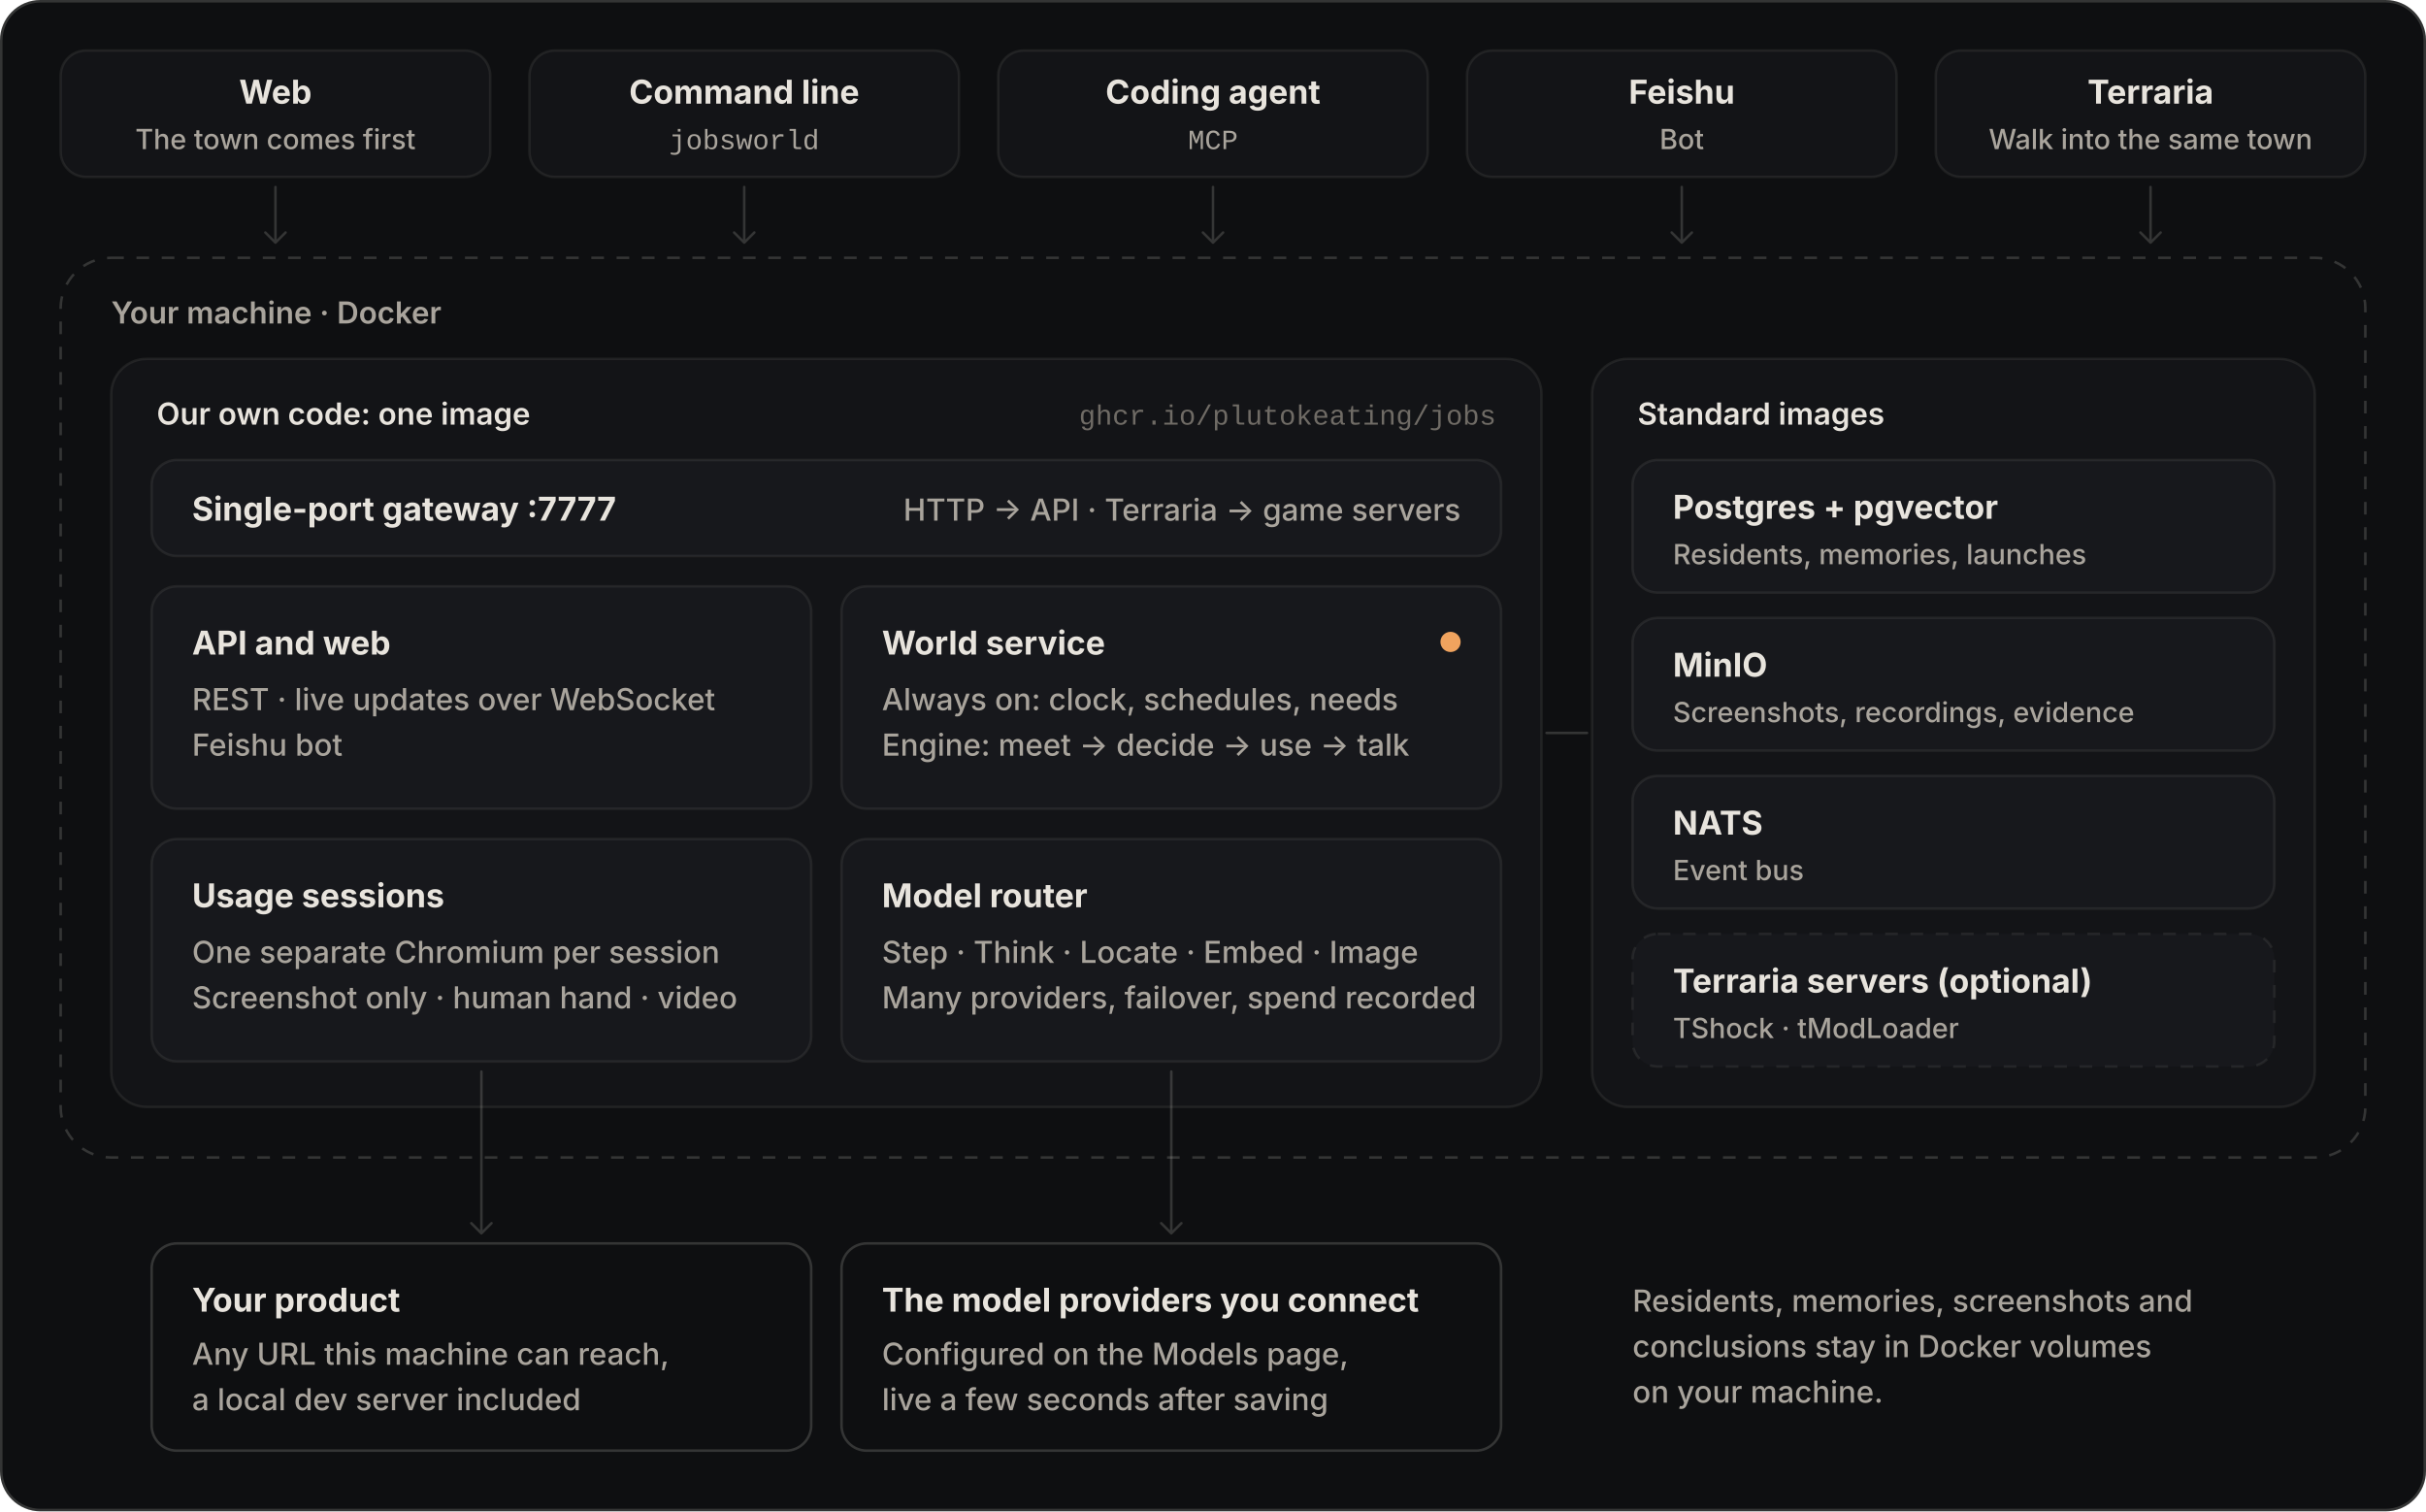
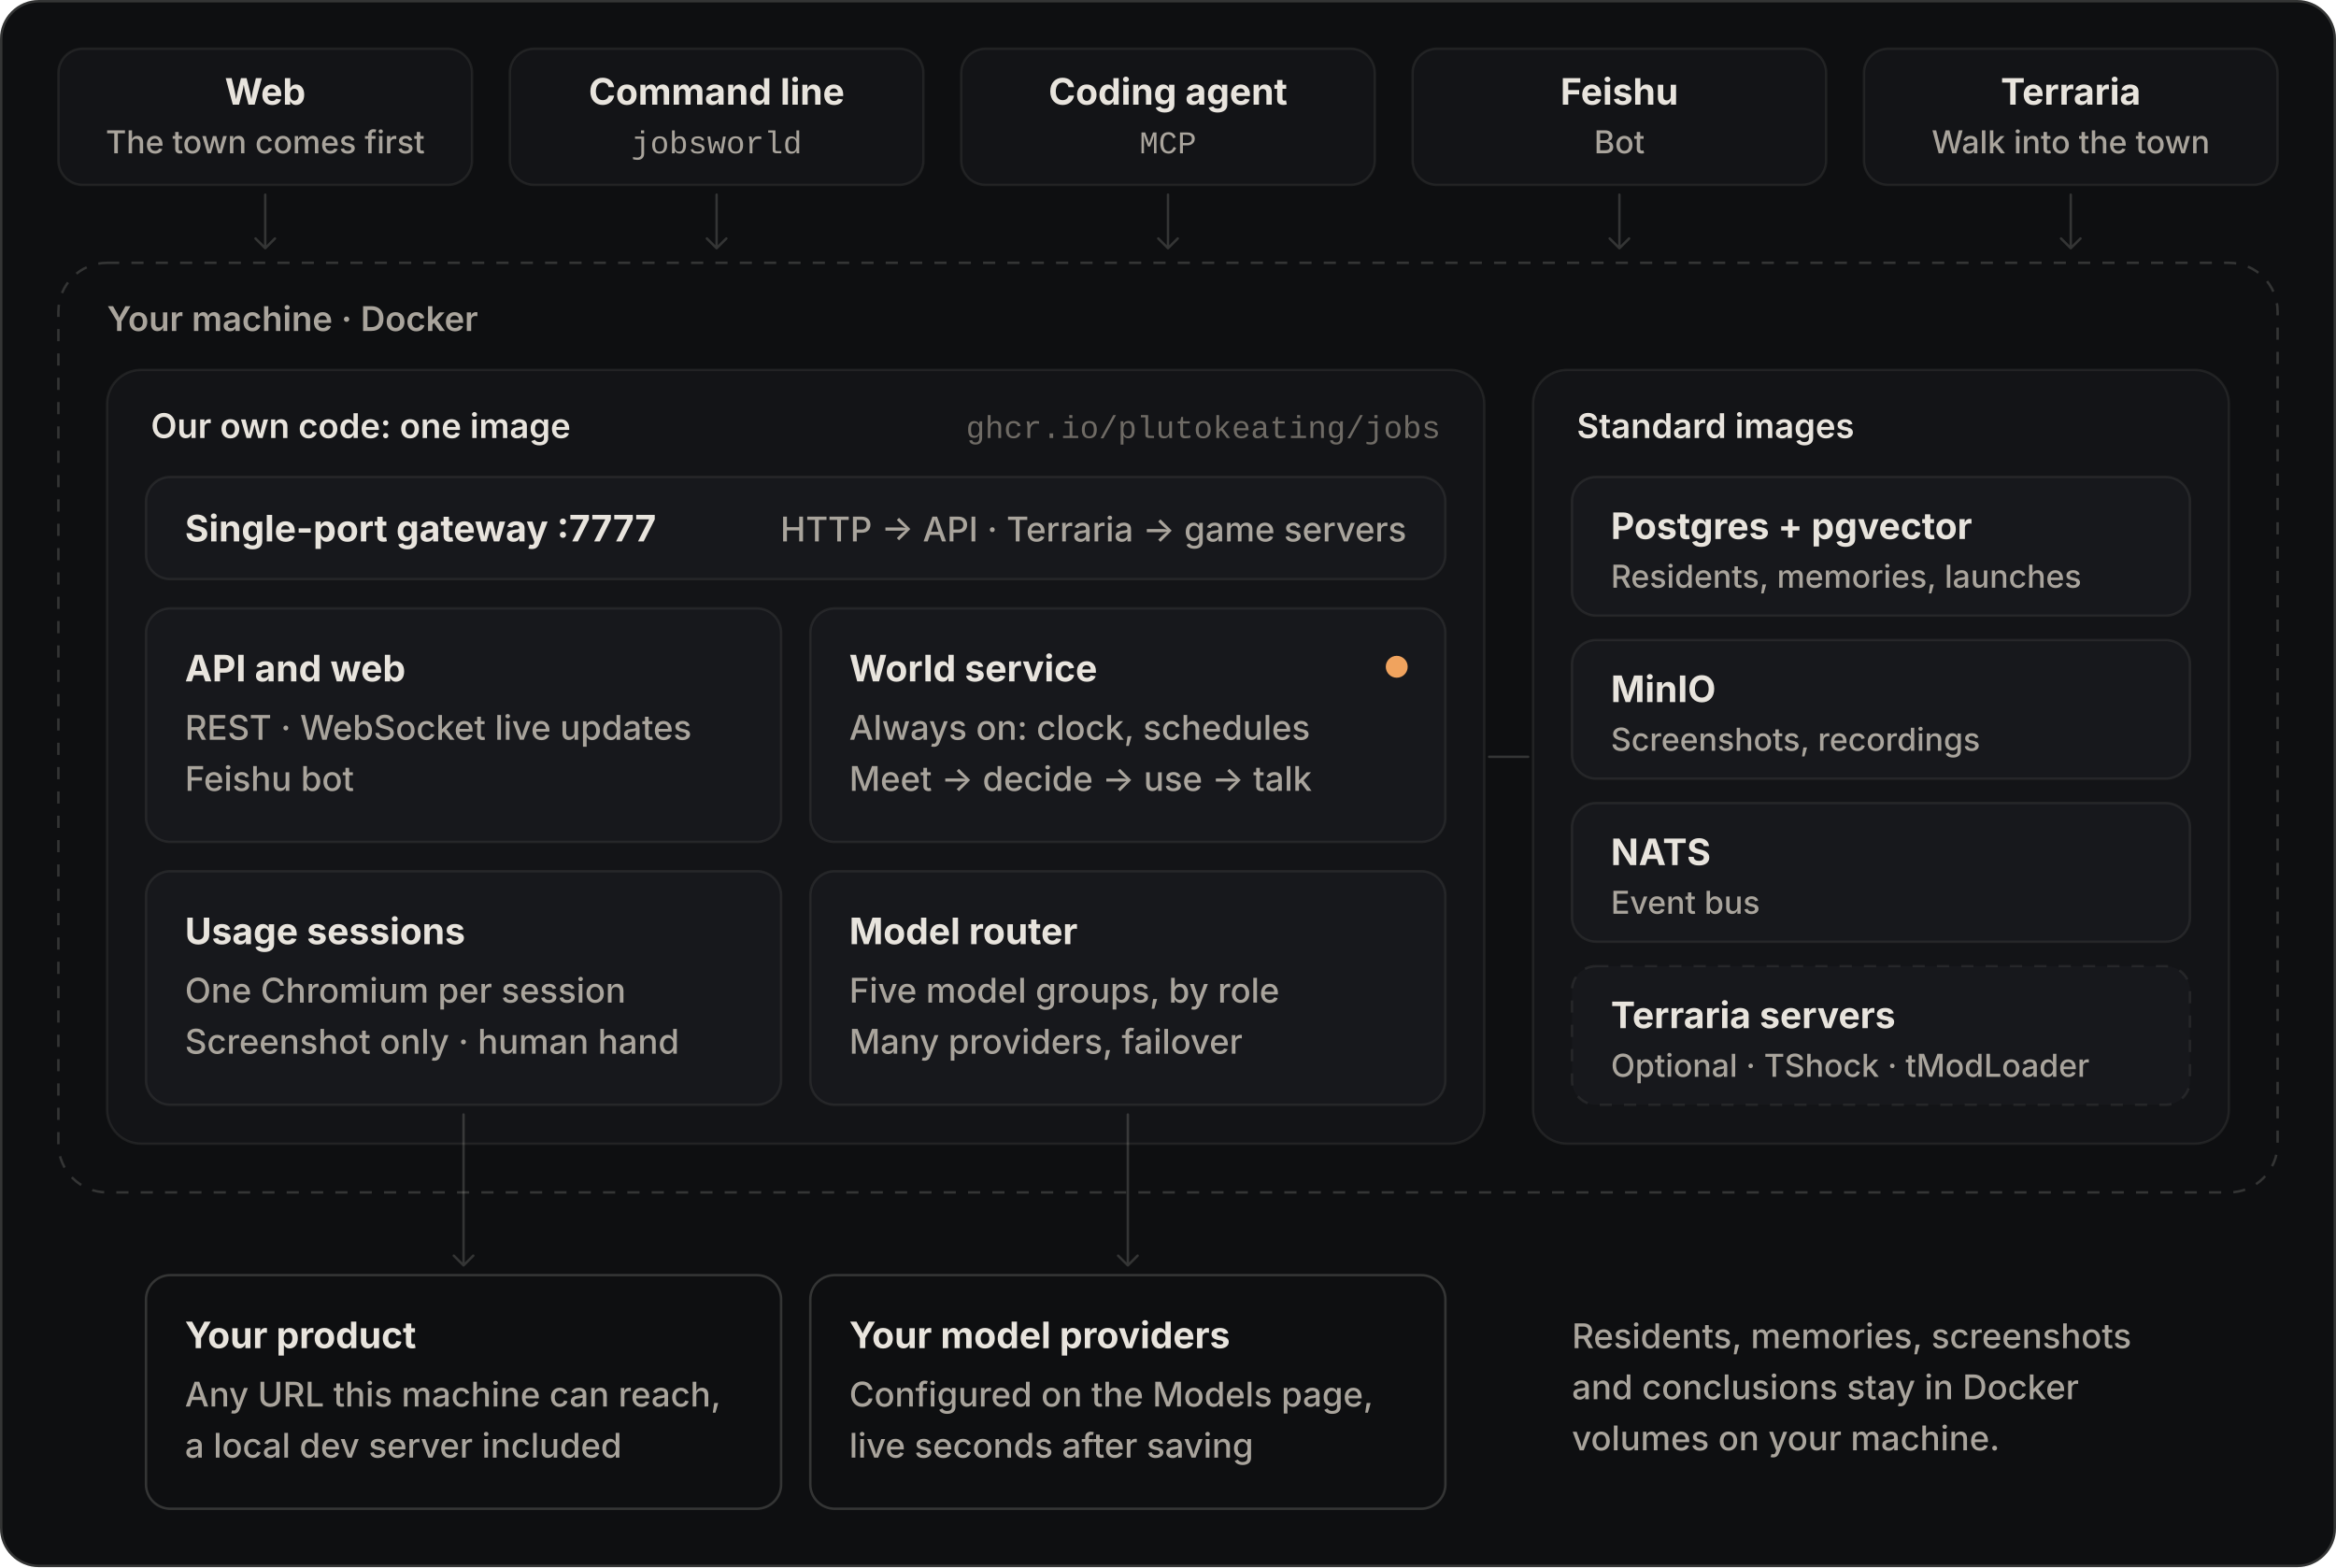
- <svg xmlns="http://www.w3.org/2000/svg" class="fig fig-stack" viewBox="0 0 960 598" width="960" height="598" role="img" aria-label="How Jobs is put together: the web page, the command line, coding agents, Feishu and Terraria are five ways into the same capabilities; our own code ships as one image (single-port gateway, API and web, world service, usage sessions, model router) next to standard images (Postgres, MinIO, NATS, optional game servers); everything runs on your own machine and reaches out only to your product and the model providers you connect." xml:lang="en">
-   <style>.fig text{font-family:Inter,ui-sans-serif,system-ui,-apple-system,"Segoe UI","PingFang SC","Hiragino Sans GB","Microsoft YaHei","Noto Sans CJK SC","Noto Sans SC",sans-serif}.fig .t{fill:#e8e4dd;font-size:13px;font-weight:450}.fig .t-d{fill:#e8e4dd}.fig .t-m{fill:#a9a49c}.fig .t-s{fill:#6f6b65}.fig .t-inv{fill:#0e0f11}.fig .t-link{fill:#cfd8d5}.fig .t-danger{fill:#c97c7c}.fig .t-mono{font-family:ui-monospace,SFMono-Regular,Menlo,Consolas,"Liberation Mono","Noto Sans Mono CJK SC",monospace}.fig .t-sb{font-weight:600}.fig .t-b{font-weight:700}.fig .t-mid{text-anchor:middle}.fig .t-end{text-anchor:end}.fig .t-num{font-variant-numeric:tabular-nums}.fig .t-8{font-size:8px}.fig .t-10{font-size:10px}.fig .t-11{font-size:11px}.fig .t-12{font-size:12px}.fig .t-13{font-size:13px}.fig .t-14{font-size:14px}.fig .t-15{font-size:15px}.fig .t-17{font-size:17px}.fig .t-19{font-size:19px}.fig .t-22{font-size:22px}.fig .t-24{font-size:24px;letter-spacing:-0.01em}.fig .t-60{font-size:60px;letter-spacing:-0.03em}.fig .f-bg,.fig .f-card{fill:#0e0f11}.fig .f-raised{fill:#131417}.fig .f-surface{fill:#17181c}.fig .f-hover{fill:#1d1e23}.fig .f-fg{fill:#e8e4dd}.fig .f-muted{fill:#a9a49c}.fig .f-subtle{fill:#6f6b65}.fig .f-sage{fill:#7d8f8a}.fig .f-avatar{fill:#6f6b65}.fig .f-accent{fill:#f0a35e}.fig .f-accent-soft{fill:rgb(240 163 94 / 0.12)}.fig .f-danger{fill:#c97c7c}.fig .no-fill{fill:none}.fig .s-line{stroke:rgb(232 228 221 / 0.08)}.fig .s-strong{stroke:rgb(232 228 221 / 0.18)}.fig .s-muted{stroke:#6f6b65}.fig .s-fg{stroke:#e8e4dd}.fig .s-sage{stroke:#7d8f8a}.fig .s-accent{stroke:#f0a35e;stroke-width:1.5}.fig .s-danger{stroke:#c97c7c}.fig .s-card{stroke:#0e0f11;stroke-width:2}.fig .sw-2{stroke-width:2}.fig .dashed{stroke-dasharray:5 5}.fig .faint{opacity:0.45}.fig path,.fig line{stroke-linecap:round;stroke-linejoin:round}.fig .dot{fill:none;stroke-width:4.6;stroke-linecap:round}.fig .dot-off{stroke:rgb(232 228 221 / 0.18)}.fig .dot-on{stroke:#7d8f8a}.fig .now{opacity:0}.fig-n3 .now{animation:fig-now-3 7.8s cubic-bezier(0.2,0,0,1) infinite}.fig-n4 .now{animation:fig-now-4 10.4s cubic-bezier(0.2,0,0,1) infinite}.fig-n7 .now{animation:fig-now-7 18.2s cubic-bezier(0.2,0,0,1) infinite}.fig .now-2{animation-delay:2.6s}.fig .now-3{animation-delay:5.2s}.fig .now-4{animation-delay:7.8s}.fig .now-5{animation-delay:10.4s}.fig .now-6{animation-delay:13s}.fig .now-7{animation-delay:15.6s}@keyframes fig-now-3{0%{opacity:0}4%,29%{opacity:1}33.3%,100%{opacity:0}}@keyframes fig-now-4{0%{opacity:0}3%,22%{opacity:1}25%,100%{opacity:0}}@keyframes fig-now-7{0%{opacity:0}1.8%,12.5%{opacity:1}14.28%,100%{opacity:0}}.fig .ripple{opacity:0.5;transform-box:fill-box;transform-origin:center;animation:fig-ripple 2.6s cubic-bezier(0.2,0,0,1) infinite}@keyframes fig-ripple{0%{opacity:0.9;transform:scale(0.4)}70%,100%{opacity:0;transform:scale(1.5)}}.fig .breath{animation:fig-breath 5000ms cubic-bezier(0.45,0,0.55,1) infinite}@keyframes fig-breath{0%,100%{opacity:0.35}50%{opacity:1}}.fig .tw{animation:fig-twinkle 9s cubic-bezier(0.45,0,0.55,1) infinite}.fig .tw-2{animation-delay:-2.2s}.fig .tw-3{animation-delay:-4.6s}.fig .tw-4{animation-delay:-6.9s}@keyframes fig-twinkle{0%,38%,100%{opacity:1}46%,72%{opacity:0.12}80%{opacity:1}}.fig .px-a{fill:#7d8f8a}.fig .px-b{fill:#c2cfcb}.fig .px-lit{fill:#f0a35e}.fig .px-dim{fill:#0e0f11;opacity:.5}@media (prefers-reduced-motion:reduce){.fig *{animation:none!important}}</style>
+ <svg xmlns="http://www.w3.org/2000/svg" class="fig fig-stack" viewBox="0 0 960 644" width="960" height="644" role="img" aria-label="How Jobs is put together: the web page, the command line, coding agents, Feishu and Terraria are five ways into the same capabilities; our own code ships as one image (single-port gateway, API and web, world service, usage sessions, model router) next to standard images (Postgres, MinIO, NATS, optional game servers); everything runs on your own machine and reaches out only to your product and the model providers you connect." xml:lang="en">
+   <style>.fig text{font-family:Inter,ui-sans-serif,system-ui,-apple-system,"Segoe UI","PingFang SC","Hiragino Sans GB","Microsoft YaHei","Noto Sans CJK SC","Noto Sans SC",sans-serif}.fig .t{fill:#e8e4dd;font-size:13px;font-weight:450}.fig .t-d{fill:#e8e4dd}.fig .t-m{fill:#a9a49c}.fig .t-s{fill:#6f6b65}.fig .t-inv{fill:#0e0f11}.fig .t-link{fill:#cfd8d5}.fig .t-danger{fill:#c97c7c}.fig .t-mono{font-family:ui-monospace,SFMono-Regular,Menlo,Consolas,"Liberation Mono","Noto Sans Mono CJK SC",monospace}.fig .t-sb{font-weight:600}.fig .t-b{font-weight:700}.fig .t-mid{text-anchor:middle}.fig .t-end{text-anchor:end}.fig .t-num{font-variant-numeric:tabular-nums}.fig .t-9{font-size:9px}.fig .t-11{font-size:11px}.fig .t-12{font-size:12px}.fig .t-13{font-size:13px}.fig .t-14{font-size:14px}.fig .t-15{font-size:15px}.fig .t-16{font-size:16px}.fig .t-19{font-size:19px}.fig .t-24{font-size:24px;letter-spacing:-0.01em}.fig .t-60{font-size:60px;letter-spacing:-0.03em}.fig .f-bg,.fig .f-card{fill:#0e0f11}.fig .f-raised{fill:#131417}.fig .f-surface{fill:#17181c}.fig .f-hover{fill:#1d1e23}.fig .f-fg{fill:#e8e4dd}.fig .f-muted{fill:#a9a49c}.fig .f-subtle{fill:#6f6b65}.fig .f-sage{fill:#7d8f8a}.fig .f-avatar{fill:#6f6b65}.fig .f-accent{fill:#f0a35e}.fig .f-accent-soft{fill:rgb(240 163 94 / 0.12)}.fig .f-danger{fill:#c97c7c}.fig .no-fill{fill:none}.fig .s-line{stroke:rgb(232 228 221 / 0.08)}.fig .s-strong{stroke:rgb(232 228 221 / 0.18)}.fig .s-muted{stroke:#6f6b65}.fig .s-fg{stroke:#e8e4dd}.fig .s-sage{stroke:#7d8f8a}.fig .s-accent{stroke:#f0a35e;stroke-width:1.5}.fig .s-danger{stroke:#c97c7c}.fig .s-card{stroke:#0e0f11;stroke-width:2}.fig .sw-2{stroke-width:2}.fig .dashed{stroke-dasharray:5 5}.fig .faint{opacity:0.45}.fig path,.fig line{stroke-linecap:round;stroke-linejoin:round}.fig .dot{fill:none;stroke-width:4.6;stroke-linecap:round}.fig .dot-off{stroke:rgb(232 228 221 / 0.18)}.fig .dot-on{stroke:#7d8f8a}.fig .now{opacity:0}.fig-n3 .now{animation:fig-now-3 7.8s cubic-bezier(0.2,0,0,1) infinite}.fig-n4 .now{animation:fig-now-4 10.4s cubic-bezier(0.2,0,0,1) infinite}.fig-n7 .now{animation:fig-now-7 18.2s cubic-bezier(0.2,0,0,1) infinite}.fig .now-2{animation-delay:2.6s}.fig .now-3{animation-delay:5.2s}.fig .now-4{animation-delay:7.8s}.fig .now-5{animation-delay:10.4s}.fig .now-6{animation-delay:13s}.fig .now-7{animation-delay:15.6s}@keyframes fig-now-3{0%{opacity:0}4%,29%{opacity:1}33.3%,100%{opacity:0}}@keyframes fig-now-4{0%{opacity:0}3%,22%{opacity:1}25%,100%{opacity:0}}@keyframes fig-now-7{0%{opacity:0}1.8%,12.5%{opacity:1}14.28%,100%{opacity:0}}.fig .ripple{opacity:0.5;transform-box:fill-box;transform-origin:center;animation:fig-ripple 2.6s cubic-bezier(0.2,0,0,1) infinite}@keyframes fig-ripple{0%{opacity:0.9;transform:scale(0.4)}70%,100%{opacity:0;transform:scale(1.5)}}.fig .breath{animation:fig-breath 5000ms cubic-bezier(0.45,0,0.55,1) infinite}@keyframes fig-breath{0%,100%{opacity:0.35}50%{opacity:1}}.fig .tw{animation:fig-twinkle 9s cubic-bezier(0.45,0,0.55,1) infinite}.fig .tw-2{animation-delay:-2.2s}.fig .tw-3{animation-delay:-4.6s}.fig .tw-4{animation-delay:-6.9s}@keyframes fig-twinkle{0%,38%,100%{opacity:1}46%,72%{opacity:0.12}80%{opacity:1}}.fig .px-a{fill:#7d8f8a}.fig .px-b{fill:#c2cfcb}.fig .px-lit{fill:#f0a35e}.fig .px-dim{fill:#0e0f11;opacity:.5}@media (prefers-reduced-motion:reduce){.fig *{animation:none!important}}</style>
  <defs>
    <clipPath id="fig-card">
-       <rect width="960" height="598" rx="16" />
+       <rect width="960" height="644" rx="16" />
    </clipPath>
  </defs>
  <g clip-path="url(#fig-card)">
-     <rect width="960" height="598" fill="#0e0f11" />
-     <rect x="24" y="20" width="170" height="50" rx="10" class="f-raised s-line" />
-     <text x="109" y="41" class="t t-d t-b t-13 t-mid">Web</text>
-     <text x="109" y="59" class="t t-m t-11 t-mid">The town comes first</text>
-     <path d="M109 74L109 96M105 92L109 96L113 92" class="s-strong no-fill" />
-     <rect x="209.5" y="20" width="170" height="50" rx="10" class="f-raised s-line" />
-     <text x="294.5" y="41" class="t t-d t-b t-13 t-mid">Command line</text>
-     <text x="294.5" y="59" class="t t-m t-11 t-mid t-mono">jobsworld</text>
-     <path d="M294.5 74L294.5 96M290.5 92L294.5 96L298.5 92" class="s-strong no-fill" />
-     <rect x="395" y="20" width="170" height="50" rx="10" class="f-raised s-line" />
-     <text x="480" y="41" class="t t-d t-b t-13 t-mid">Coding agent</text>
-     <text x="480" y="59" class="t t-m t-11 t-mid t-mono">MCP</text>
-     <path d="M480 74L480 96M476 92L480 96L484 92" class="s-strong no-fill" />
-     <rect x="580.5" y="20" width="170" height="50" rx="10" class="f-raised s-line" />
-     <text x="665.5" y="41" class="t t-d t-b t-13 t-mid">Feishu</text>
-     <text x="665.5" y="59" class="t t-m t-11 t-mid">Bot</text>
-     <path d="M665.5 74L665.5 96M661.5 92L665.5 96L669.5 92" class="s-strong no-fill" />
-     <rect x="766" y="20" width="170" height="50" rx="10" class="f-raised s-line" />
-     <text x="851" y="41" class="t t-d t-b t-13 t-mid">Terraria</text>
-     <text x="851" y="59" class="t t-m t-11 t-mid">Walk into the same town</text>
-     <path d="M851 74L851 96M847 92L851 96L855 92" class="s-strong no-fill" />
-     <rect x="24" y="102" width="912" height="356" rx="20" class="no-fill s-strong dashed" />
-     <text x="44" y="128" class="t t-m t-sb t-12">Your machine · Docker</text>
-     <rect x="44" y="142" width="566" height="296" rx="14" class="f-raised s-line" />
-     <text x="62" y="168" class="t t-d t-sb t-12">Our own code: one image</text>
-     <text x="592" y="168" class="t t-s t-11 t-mono t-end">ghcr.io/plutokeating/jobs</text>
-     <rect x="60" y="182" width="534" height="38" rx="10" class="f-surface s-line" />
-     <text x="76" y="206" class="t t-d t-b t-13">Single-port gateway :7777</text>
-     <text x="578" y="206" class="t t-m t-12 t-end">HTTP → API · Terraria → game servers</text>
-     <rect x="60" y="232" width="261" height="88" rx="10" class="f-surface s-line" />
-     <text x="76" y="259" class="t t-d t-b t-13">API and web</text>
-     <text x="76" y="281" class="t t-m t-12">REST · live updates over WebSocket</text>
-     <text x="76" y="299" class="t t-m t-12">Feishu bot</text>
-     <rect x="333" y="232" width="261" height="88" rx="10" class="f-surface s-line" />
-     <text x="349" y="259" class="t t-d t-b t-13">World service</text>
-     <text x="349" y="281" class="t t-m t-12">Always on: clock, schedules, needs</text>
-     <text x="349" y="299" class="t t-m t-12">Engine: meet → decide → use → talk</text>
-     <circle cx="574" cy="254" r="4" class="f-accent breath" />
-     <rect x="60" y="332" width="261" height="88" rx="10" class="f-surface s-line" />
-     <text x="76" y="359" class="t t-d t-b t-13">Usage sessions</text>
-     <text x="76" y="381" class="t t-m t-12">One separate Chromium per session</text>
-     <text x="76" y="399" class="t t-m t-12">Screenshot only · human hand · video</text>
-     <rect x="333" y="332" width="261" height="88" rx="10" class="f-surface s-line" />
-     <text x="349" y="359" class="t t-d t-b t-13">Model router</text>
-     <text x="349" y="381" class="t t-m t-12">Step · Think · Locate · Embed · Image</text>
-     <text x="349" y="399" class="t t-m t-12">Many providers, failover, spend recorded</text>
-     <rect x="630" y="142" width="286" height="296" rx="14" class="f-raised s-line" />
-     <text x="648" y="168" class="t t-d t-sb t-12">Standard images</text>
-     <rect x="646" y="182" width="254" height="52.5" rx="10" class="f-surface s-line" />
-     <text x="662" y="205.25" class="t t-d t-b t-13">Postgres + pgvector</text>
-     <text x="662" y="223.25" class="t t-m t-11">Residents, memories, launches</text>
-     <rect x="646" y="244.5" width="254" height="52.5" rx="10" class="f-surface s-line" />
-     <text x="662" y="267.75" class="t t-d t-b t-13">MinIO</text>
-     <text x="662" y="285.75" class="t t-m t-11">Screenshots, recordings, evidence</text>
-     <rect x="646" y="307" width="254" height="52.5" rx="10" class="f-surface s-line" />
-     <text x="662" y="330.25" class="t t-d t-b t-13">NATS</text>
-     <text x="662" y="348.25" class="t t-m t-11">Event bus</text>
-     <rect x="646" y="369.5" width="254" height="52.5" rx="10" class="f-surface s-line dashed" />
-     <text x="662" y="392.75" class="t t-d t-b t-13">Terraria servers (optional)</text>
-     <text x="662" y="410.75" class="t t-m t-11">TShock · tModLoader</text>
-     <path d="M612 290h16" class="s-strong no-fill" />
-     <path d="M190.5 424L190.5 488M186.5 484L190.5 488L194.5 484" class="s-strong no-fill" />
-     <path d="M463.5 424L463.5 488M459.5 484L463.5 488L467.5 484" class="s-strong no-fill" />
-     <rect x="60" y="492" width="261" height="82" rx="10" class="no-fill s-strong" />
-     <text x="76" y="519" class="t t-d t-b t-13">Your product</text>
-     <text x="76" y="540" class="t t-m t-12">Any URL this machine can reach,</text>
-     <text x="76" y="558" class="t t-m t-12">a local dev server included</text>
-     <rect x="333" y="492" width="261" height="82" rx="10" class="no-fill s-strong" />
-     <text x="349" y="519" class="t t-d t-b t-13">The model providers you connect</text>
-     <text x="349" y="540" class="t t-m t-12">Configured on the Models page,</text>
-     <text x="349" y="558" class="t t-m t-12">live a few seconds after saving</text>
-     <text x="646" y="519" class="t t-m t-12">Residents, memories, screenshots and</text>
-     <text x="646" y="537" class="t t-m t-12">conclusions stay in Docker volumes</text>
-     <text x="646" y="555" class="t t-m t-12">on your machine.</text>
+     <rect width="960" height="644" fill="#0e0f11" />
+     <rect x="24" y="20" width="170" height="56" rx="10" class="f-raised s-line" />
+     <text x="109" y="43" class="t t-d t-b t-15 t-mid">Web</text>
+     <text x="109" y="63" class="t t-m t-13 t-mid">The town comes first</text>
+     <path d="M109 80L109 102M105 98L109 102L113 98" class="s-strong no-fill" />
+     <rect x="209.5" y="20" width="170" height="56" rx="10" class="f-raised s-line" />
+     <text x="294.5" y="43" class="t t-d t-b t-15 t-mid">Command line</text>
+     <text x="294.5" y="63" class="t t-m t-13 t-mid t-mono">jobsworld</text>
+     <path d="M294.5 80L294.5 102M290.5 98L294.5 102L298.5 98" class="s-strong no-fill" />
+     <rect x="395" y="20" width="170" height="56" rx="10" class="f-raised s-line" />
+     <text x="480" y="43" class="t t-d t-b t-15 t-mid">Coding agent</text>
+     <text x="480" y="63" class="t t-m t-13 t-mid t-mono">MCP</text>
+     <path d="M480 80L480 102M476 98L480 102L484 98" class="s-strong no-fill" />
+     <rect x="580.5" y="20" width="170" height="56" rx="10" class="f-raised s-line" />
+     <text x="665.5" y="43" class="t t-d t-b t-15 t-mid">Feishu</text>
+     <text x="665.5" y="63" class="t t-m t-13 t-mid">Bot</text>
+     <path d="M665.5 80L665.5 102M661.5 98L665.5 102L669.5 98" class="s-strong no-fill" />
+     <rect x="766" y="20" width="170" height="56" rx="10" class="f-raised s-line" />
+     <text x="851" y="43" class="t t-d t-b t-15 t-mid">Terraria</text>
+     <text x="851" y="63" class="t t-m t-13 t-mid">Walk into the town</text>
+     <path d="M851 80L851 102M847 98L851 102L855 98" class="s-strong no-fill" />
+     <text x="44" y="136" class="t t-m t-sb t-14">Your machine · Docker</text>
+     <rect x="24" y="108" width="912" height="382" rx="20" class="no-fill s-strong dashed" />
+     <rect x="44" y="152" width="566" height="318" rx="14" class="f-raised s-line" />
+     <text x="62" y="180" class="t t-d t-sb t-14">Our own code: one image</text>
+     <text x="592" y="180" class="t t-s t-13 t-mono t-end">ghcr.io/plutokeating/jobs</text>
+     <rect x="60" y="196" width="534" height="42" rx="10" class="f-surface s-line" />
+     <text x="76" y="222.5" class="t t-d t-b t-15">Single-port gateway :7777</text>
+     <text x="578" y="222.5" class="t t-m t-14 t-end">HTTP → API · Terraria → game servers</text>
+     <rect x="60" y="250" width="261" height="96" rx="10" class="f-surface s-line" />
+     <text x="76" y="280" class="t t-d t-b t-15">API and web</text>
+     <text x="76" y="304" class="t t-m t-14">REST · WebSocket live updates</text>
+     <text x="76" y="325" class="t t-m t-14">Feishu bot</text>
+     <rect x="333" y="250" width="261" height="96" rx="10" class="f-surface s-line" />
+     <text x="349" y="280" class="t t-d t-b t-15">World service</text>
+     <text x="349" y="304" class="t t-m t-14">Always on: clock, schedules</text>
+     <text x="349" y="325" class="t t-m t-14">Meet → decide → use → talk</text>
+     <circle cx="574" cy="274" r="4.5" class="f-accent breath" />
+     <rect x="60" y="358" width="261" height="96" rx="10" class="f-surface s-line" />
+     <text x="76" y="388" class="t t-d t-b t-15">Usage sessions</text>
+     <text x="76" y="412" class="t t-m t-14">One Chromium per session</text>
+     <text x="76" y="433" class="t t-m t-14">Screenshot only · human hand</text>
+     <rect x="333" y="358" width="261" height="96" rx="10" class="f-surface s-line" />
+     <text x="349" y="388" class="t t-d t-b t-15">Model router</text>
+     <text x="349" y="412" class="t t-m t-14">Five model groups, by role</text>
+     <text x="349" y="433" class="t t-m t-14">Many providers, failover</text>
+     <rect x="630" y="152" width="286" height="318" rx="14" class="f-raised s-line" />
+     <text x="648" y="180" class="t t-d t-sb t-14">Standard images</text>
+     <rect x="646" y="196" width="254" height="57" rx="10" class="f-surface s-line" />
+     <text x="662" y="221.5" class="t t-d t-b t-15">Postgres + pgvector</text>
+     <text x="662" y="241.5" class="t t-m t-13">Residents, memories, launches</text>
+     <rect x="646" y="263" width="254" height="57" rx="10" class="f-surface s-line" />
+     <text x="662" y="288.5" class="t t-d t-b t-15">MinIO</text>
+     <text x="662" y="308.5" class="t t-m t-13">Screenshots, recordings</text>
+     <rect x="646" y="330" width="254" height="57" rx="10" class="f-surface s-line" />
+     <text x="662" y="355.5" class="t t-d t-b t-15">NATS</text>
+     <text x="662" y="375.5" class="t t-m t-13">Event bus</text>
+     <rect x="646" y="397" width="254" height="57" rx="10" class="f-surface s-line dashed" />
+     <text x="662" y="422.5" class="t t-d t-b t-15">Terraria servers</text>
+     <text x="662" y="442.5" class="t t-m t-13">Optional · TShock · tModLoader</text>
+     <path d="M612 311h16" class="s-strong no-fill" />
+     <path d="M190.5 458L190.5 520M186.5 516L190.5 520L194.5 516" class="s-strong no-fill" />
+     <path d="M463.5 458L463.5 520M459.5 516L463.5 520L467.5 516" class="s-strong no-fill" />
+     <rect x="60" y="524" width="261" height="96" rx="10" class="no-fill s-strong" />
+     <text x="76" y="554" class="t t-d t-b t-15">Your product</text>
+     <text x="76" y="578" class="t t-m t-14">Any URL this machine can reach,</text>
+     <text x="76" y="599" class="t t-m t-14">a local dev server included</text>
+     <rect x="333" y="524" width="261" height="96" rx="10" class="no-fill s-strong" />
+     <text x="349" y="554" class="t t-d t-b t-15">Your model providers</text>
+     <text x="349" y="578" class="t t-m t-14">Configured on the Models page,</text>
+     <text x="349" y="599" class="t t-m t-14">live seconds after saving</text>
+     <text x="646" y="554" class="t t-m t-14">Residents, memories, screenshots</text>
+     <text x="646" y="575" class="t t-m t-14">and conclusions stay in Docker</text>
+     <text x="646" y="596" class="t t-m t-14">volumes on your machine.</text>
  </g>
-   <rect x="0.5" y="0.5" width="959" height="597" rx="15.5" fill="none" stroke="rgb(232 228 221 / 0.18)" />
+   <rect x="0.5" y="0.5" width="959" height="643" rx="15.5" fill="none" stroke="rgb(232 228 221 / 0.18)" />
</svg>
